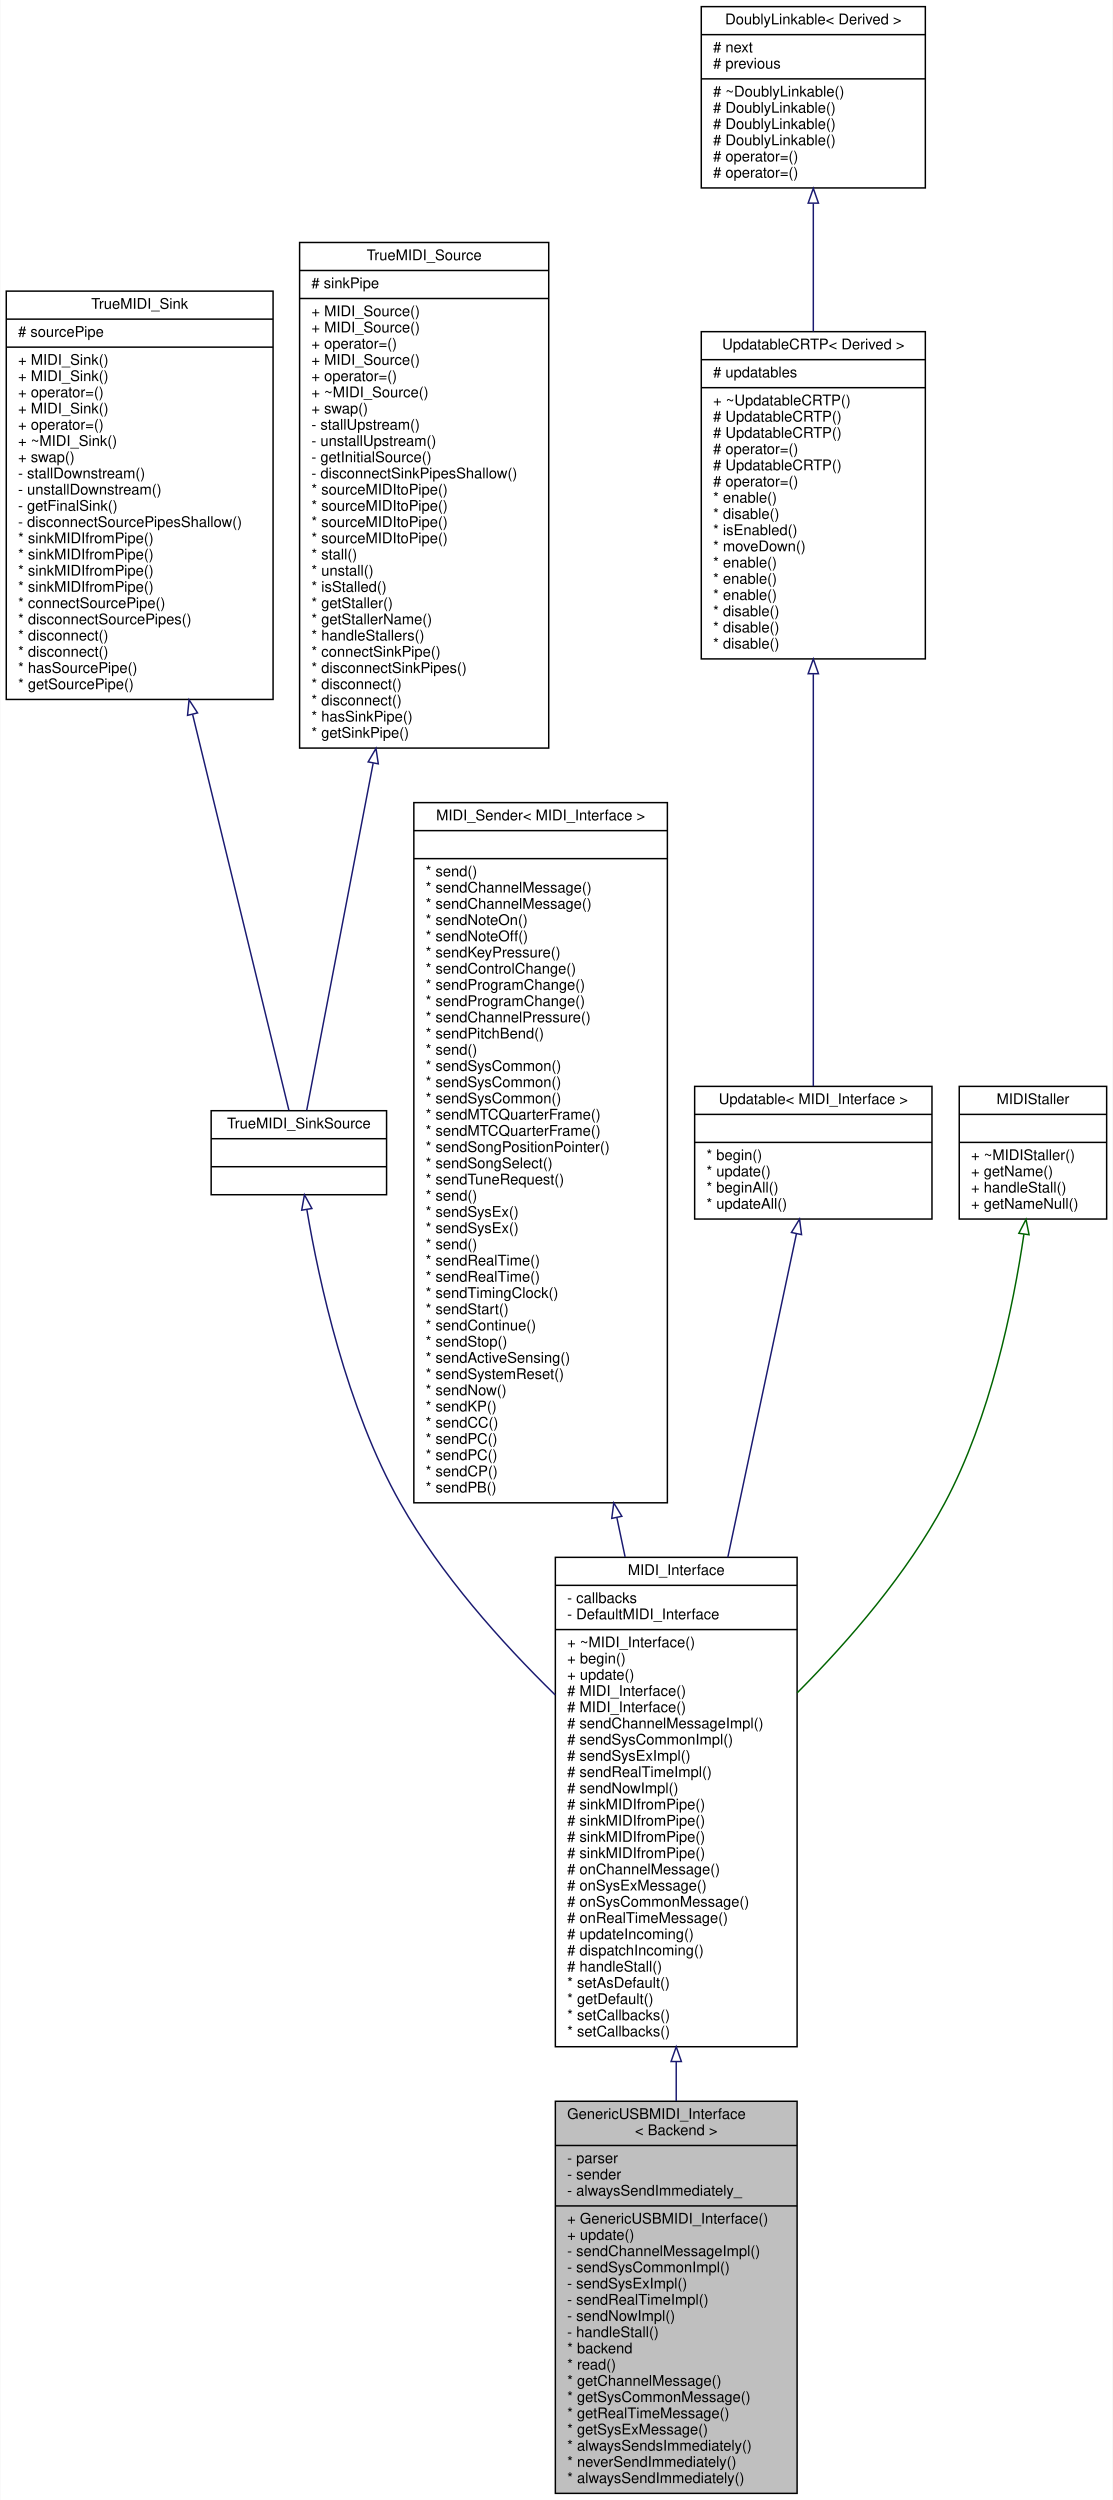
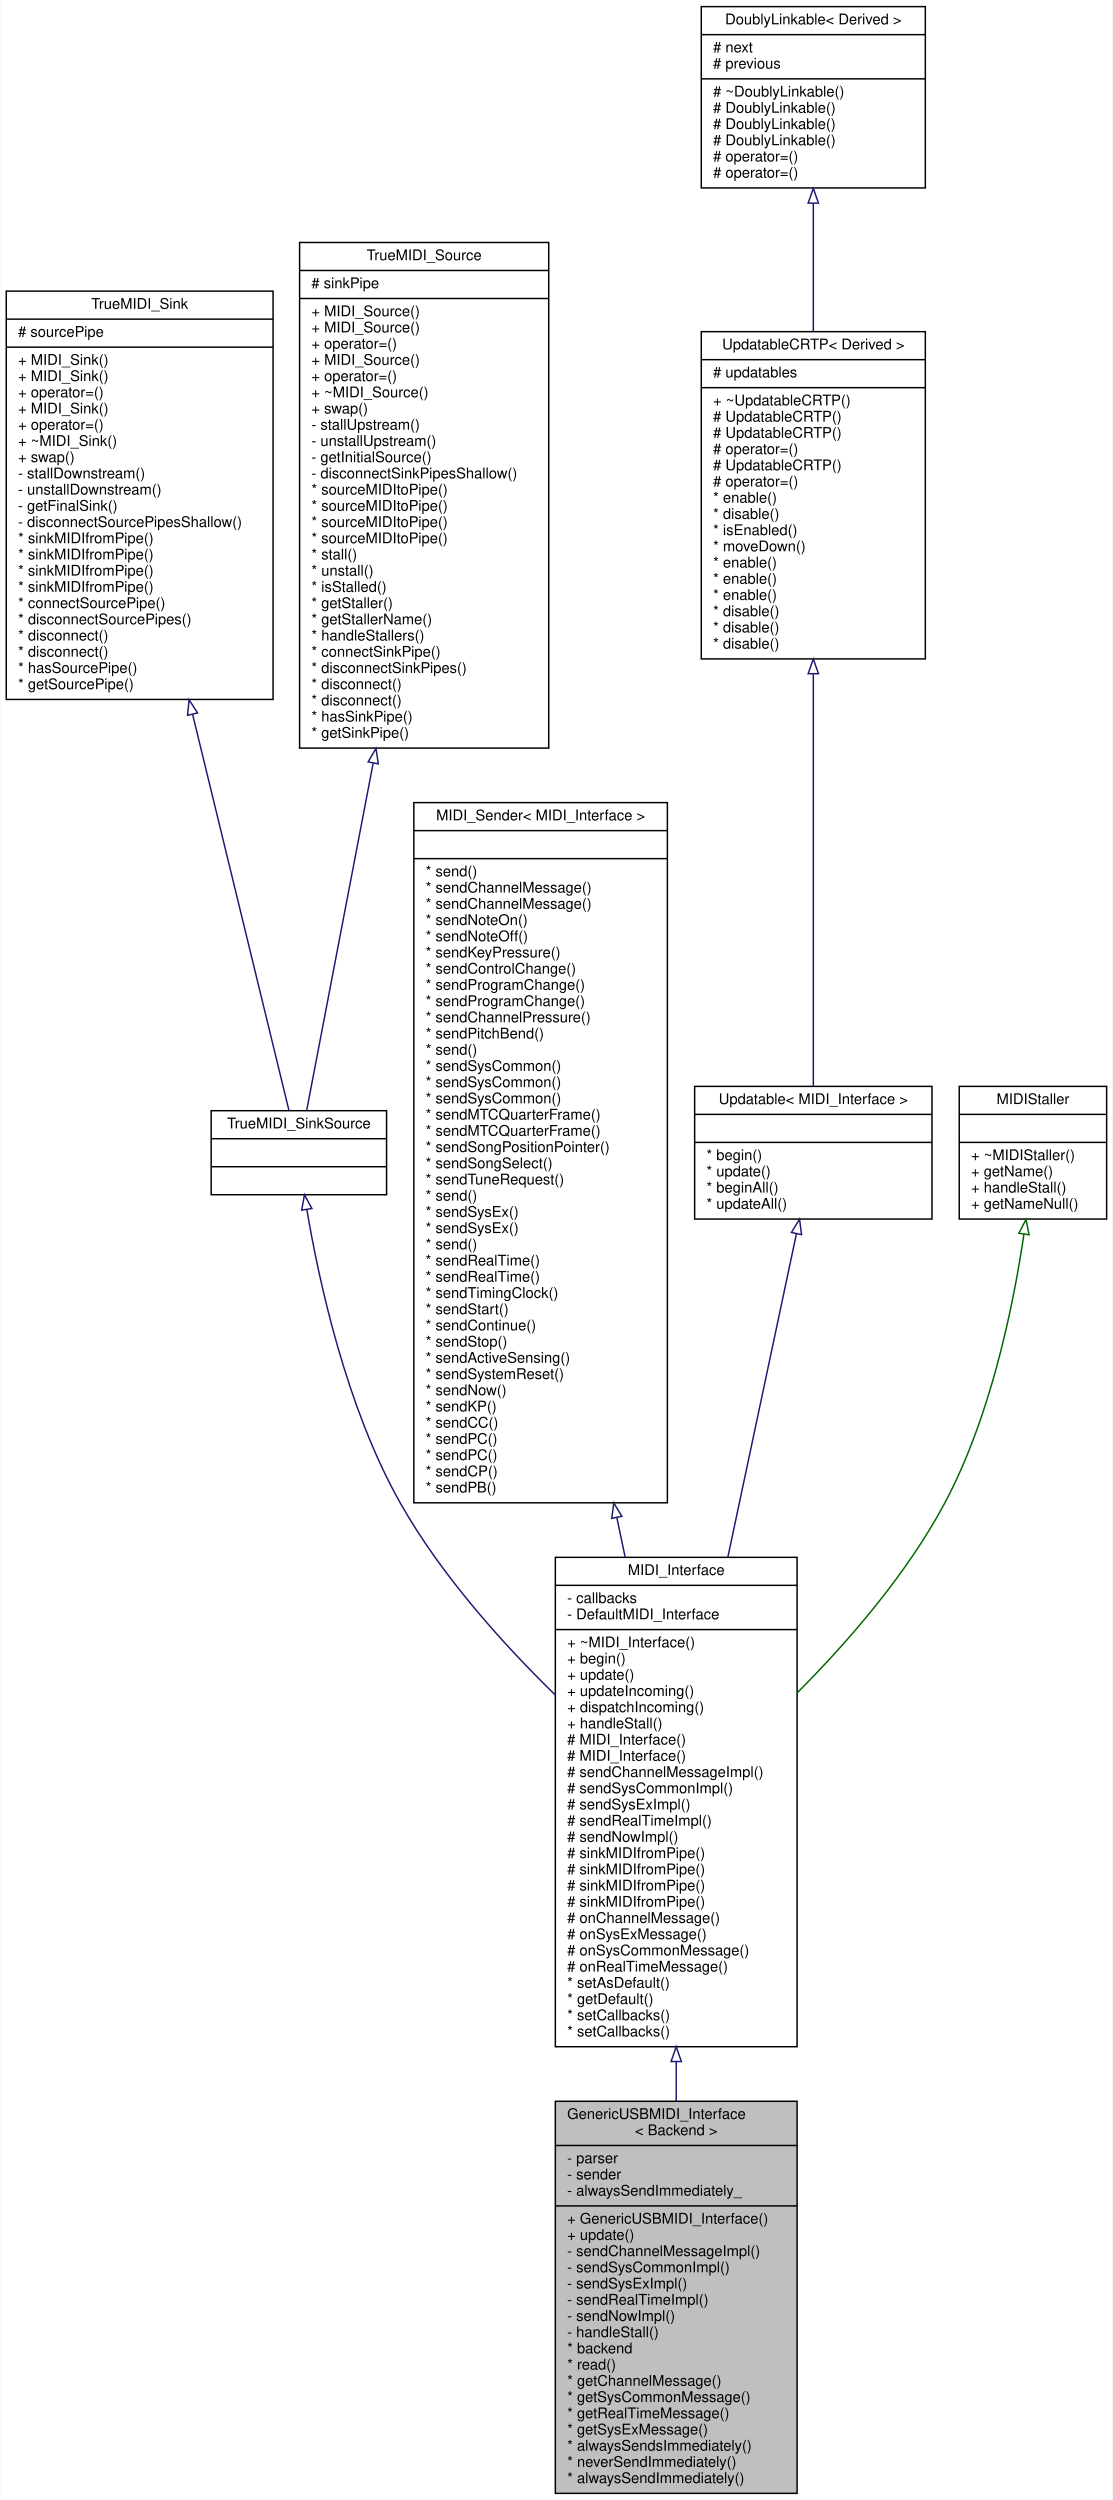
<svg xmlns="http://www.w3.org/2000/svg" xmlns:xlink="http://www.w3.org/1999/xlink" width="755pt" height="1696pt" viewBox="0.00 0.00 754.50 1696.00">
  <g id="graph0" class="graph" transform="scale(1 1) rotate(0) translate(4 1692)">
    <polygon fill="white" stroke="transparent" points="-4,4 -4,-1692 750.5,-1692 750.5,4 -4,4" />
    <g id="node1" class="node">
      <g id="a_node1">
        <a xlink:title="A class for MIDI interfaces sending MIDI messages over a USB MIDI connection.">
          <polygon fill="#bfbfbf" stroke="black" points="372.5,-0.5 372.5,-266.5 536.5,-266.5 536.5,-0.5 372.5,-0.5" />
          <text text-anchor="start" x="380.5" y="-254.5" font-family="Helvetica,sans-Serif" font-size="10.00">GenericUSBMIDI_Interface</text>
          <text text-anchor="middle" x="454.5" y="-243.5" font-family="Helvetica,sans-Serif" font-size="10.00">&lt; Backend &gt;</text>
          <polyline fill="none" stroke="black" points="372.5,-236.5 536.5,-236.5 " />
          <text text-anchor="start" x="380.5" y="-224.5" font-family="Helvetica,sans-Serif" font-size="10.00">- parser</text>
          <text text-anchor="start" x="380.5" y="-213.5" font-family="Helvetica,sans-Serif" font-size="10.00">- sender</text>
          <text text-anchor="start" x="380.5" y="-202.5" font-family="Helvetica,sans-Serif" font-size="10.00">- alwaysSendImmediately_</text>
          <polyline fill="none" stroke="black" points="372.5,-195.5 536.5,-195.5 " />
          <text text-anchor="start" x="380.5" y="-183.5" font-family="Helvetica,sans-Serif" font-size="10.00">+ GenericUSBMIDI_Interface()</text>
          <text text-anchor="start" x="380.5" y="-172.5" font-family="Helvetica,sans-Serif" font-size="10.00">+ update()</text>
          <text text-anchor="start" x="380.5" y="-161.5" font-family="Helvetica,sans-Serif" font-size="10.00">- sendChannelMessageImpl()</text>
          <text text-anchor="start" x="380.5" y="-150.5" font-family="Helvetica,sans-Serif" font-size="10.00">- sendSysCommonImpl()</text>
          <text text-anchor="start" x="380.5" y="-139.5" font-family="Helvetica,sans-Serif" font-size="10.00">- sendSysExImpl()</text>
          <text text-anchor="start" x="380.5" y="-128.5" font-family="Helvetica,sans-Serif" font-size="10.00">- sendRealTimeImpl()</text>
          <text text-anchor="start" x="380.5" y="-117.5" font-family="Helvetica,sans-Serif" font-size="10.00">- sendNowImpl()</text>
          <text text-anchor="start" x="380.5" y="-106.5" font-family="Helvetica,sans-Serif" font-size="10.00">- handleStall()</text>
          <text text-anchor="start" x="380.5" y="-95.5" font-family="Helvetica,sans-Serif" font-size="10.00">* backend</text>
          <text text-anchor="start" x="380.5" y="-84.5" font-family="Helvetica,sans-Serif" font-size="10.00">* read()</text>
          <text text-anchor="start" x="380.5" y="-73.5" font-family="Helvetica,sans-Serif" font-size="10.00">* getChannelMessage()</text>
          <text text-anchor="start" x="380.5" y="-62.5" font-family="Helvetica,sans-Serif" font-size="10.00">* getSysCommonMessage()</text>
          <text text-anchor="start" x="380.5" y="-51.5" font-family="Helvetica,sans-Serif" font-size="10.00">* getRealTimeMessage()</text>
          <text text-anchor="start" x="380.5" y="-40.5" font-family="Helvetica,sans-Serif" font-size="10.00">* getSysExMessage()</text>
          <text text-anchor="start" x="380.5" y="-29.5" font-family="Helvetica,sans-Serif" font-size="10.00">* alwaysSendsImmediately()</text>
          <text text-anchor="start" x="380.5" y="-18.5" font-family="Helvetica,sans-Serif" font-size="10.00">* neverSendImmediately()</text>
          <text text-anchor="start" x="380.5" y="-7.5" font-family="Helvetica,sans-Serif" font-size="10.00">* alwaysSendImmediately()</text>
        </a>
      </g>
    </g>
    <g id="node2" class="node">
      <g id="a_node2">
        <a xlink:href="../../d9/d73/classMIDI__Interface.html" target="_top" xlink:title="An abstract class for MIDI interfaces.">
          <polygon fill="white" stroke="black" points="372.5,-303.5 372.5,-635.5 536.5,-635.5 536.5,-303.5 372.5,-303.5" />
          <text text-anchor="middle" x="454.5" y="-623.5" font-family="Helvetica,sans-Serif" font-size="10.00">MIDI_Interface</text>
          <polyline fill="none" stroke="black" points="372.5,-616.5 536.5,-616.5 " />
          <text text-anchor="start" x="380.5" y="-604.5" font-family="Helvetica,sans-Serif" font-size="10.00">- callbacks</text>
          <text text-anchor="start" x="380.5" y="-593.5" font-family="Helvetica,sans-Serif" font-size="10.00">- DefaultMIDI_Interface</text>
          <polyline fill="none" stroke="black" points="372.5,-586.5 536.5,-586.5 " />
          <text text-anchor="start" x="380.5" y="-574.5" font-family="Helvetica,sans-Serif" font-size="10.00">+ ~MIDI_Interface()</text>
          <text text-anchor="start" x="380.5" y="-563.5" font-family="Helvetica,sans-Serif" font-size="10.00">+ begin()</text>
          <text text-anchor="start" x="380.5" y="-552.5" font-family="Helvetica,sans-Serif" font-size="10.00">+ update()</text>
-           <text text-anchor="start" x="380.5" y="-541.5" font-family="Helvetica,sans-Serif" font-size="10.00"># MIDI_Interface()</text>
-           <text text-anchor="start" x="380.5" y="-530.5" font-family="Helvetica,sans-Serif" font-size="10.00"># MIDI_Interface()</text>
-           <text text-anchor="start" x="380.5" y="-519.5" font-family="Helvetica,sans-Serif" font-size="10.00"># sendChannelMessageImpl()</text>
-           <text text-anchor="start" x="380.5" y="-508.5" font-family="Helvetica,sans-Serif" font-size="10.00"># sendSysCommonImpl()</text>
-           <text text-anchor="start" x="380.5" y="-497.5" font-family="Helvetica,sans-Serif" font-size="10.00"># sendSysExImpl()</text>
-           <text text-anchor="start" x="380.5" y="-486.5" font-family="Helvetica,sans-Serif" font-size="10.00"># sendRealTimeImpl()</text>
-           <text text-anchor="start" x="380.5" y="-475.5" font-family="Helvetica,sans-Serif" font-size="10.00"># sendNowImpl()</text>
-           <text text-anchor="start" x="380.5" y="-464.5" font-family="Helvetica,sans-Serif" font-size="10.00"># sinkMIDIfromPipe()</text>
-           <text text-anchor="start" x="380.5" y="-453.5" font-family="Helvetica,sans-Serif" font-size="10.00"># sinkMIDIfromPipe()</text>
-           <text text-anchor="start" x="380.5" y="-442.5" font-family="Helvetica,sans-Serif" font-size="10.00"># sinkMIDIfromPipe()</text>
+           <text text-anchor="start" x="380.5" y="-541.5" font-family="Helvetica,sans-Serif" font-size="10.00">+ updateIncoming()</text>
+           <text text-anchor="start" x="380.5" y="-530.5" font-family="Helvetica,sans-Serif" font-size="10.00">+ dispatchIncoming()</text>
+           <text text-anchor="start" x="380.5" y="-519.5" font-family="Helvetica,sans-Serif" font-size="10.00">+ handleStall()</text>
+           <text text-anchor="start" x="380.5" y="-508.5" font-family="Helvetica,sans-Serif" font-size="10.00"># MIDI_Interface()</text>
+           <text text-anchor="start" x="380.5" y="-497.5" font-family="Helvetica,sans-Serif" font-size="10.00"># MIDI_Interface()</text>
+           <text text-anchor="start" x="380.5" y="-486.5" font-family="Helvetica,sans-Serif" font-size="10.00"># sendChannelMessageImpl()</text>
+           <text text-anchor="start" x="380.5" y="-475.5" font-family="Helvetica,sans-Serif" font-size="10.00"># sendSysCommonImpl()</text>
+           <text text-anchor="start" x="380.5" y="-464.5" font-family="Helvetica,sans-Serif" font-size="10.00"># sendSysExImpl()</text>
+           <text text-anchor="start" x="380.5" y="-453.5" font-family="Helvetica,sans-Serif" font-size="10.00"># sendRealTimeImpl()</text>
+           <text text-anchor="start" x="380.5" y="-442.5" font-family="Helvetica,sans-Serif" font-size="10.00"># sendNowImpl()</text>
          <text text-anchor="start" x="380.5" y="-431.5" font-family="Helvetica,sans-Serif" font-size="10.00"># sinkMIDIfromPipe()</text>
-           <text text-anchor="start" x="380.5" y="-420.5" font-family="Helvetica,sans-Serif" font-size="10.00"># onChannelMessage()</text>
-           <text text-anchor="start" x="380.5" y="-409.5" font-family="Helvetica,sans-Serif" font-size="10.00"># onSysExMessage()</text>
-           <text text-anchor="start" x="380.5" y="-398.5" font-family="Helvetica,sans-Serif" font-size="10.00"># onSysCommonMessage()</text>
-           <text text-anchor="start" x="380.5" y="-387.5" font-family="Helvetica,sans-Serif" font-size="10.00"># onRealTimeMessage()</text>
-           <text text-anchor="start" x="380.5" y="-376.5" font-family="Helvetica,sans-Serif" font-size="10.00"># updateIncoming()</text>
-           <text text-anchor="start" x="380.5" y="-365.5" font-family="Helvetica,sans-Serif" font-size="10.00"># dispatchIncoming()</text>
-           <text text-anchor="start" x="380.5" y="-354.5" font-family="Helvetica,sans-Serif" font-size="10.00"># handleStall()</text>
+           <text text-anchor="start" x="380.5" y="-420.5" font-family="Helvetica,sans-Serif" font-size="10.00"># sinkMIDIfromPipe()</text>
+           <text text-anchor="start" x="380.5" y="-409.5" font-family="Helvetica,sans-Serif" font-size="10.00"># sinkMIDIfromPipe()</text>
+           <text text-anchor="start" x="380.5" y="-398.5" font-family="Helvetica,sans-Serif" font-size="10.00"># sinkMIDIfromPipe()</text>
+           <text text-anchor="start" x="380.5" y="-387.5" font-family="Helvetica,sans-Serif" font-size="10.00"># onChannelMessage()</text>
+           <text text-anchor="start" x="380.5" y="-376.5" font-family="Helvetica,sans-Serif" font-size="10.00"># onSysExMessage()</text>
+           <text text-anchor="start" x="380.5" y="-365.5" font-family="Helvetica,sans-Serif" font-size="10.00"># onSysCommonMessage()</text>
+           <text text-anchor="start" x="380.5" y="-354.5" font-family="Helvetica,sans-Serif" font-size="10.00"># onRealTimeMessage()</text>
          <text text-anchor="start" x="380.5" y="-343.5" font-family="Helvetica,sans-Serif" font-size="10.00">* setAsDefault()</text>
          <text text-anchor="start" x="380.5" y="-332.5" font-family="Helvetica,sans-Serif" font-size="10.00">* getDefault()</text>
          <text text-anchor="start" x="380.5" y="-321.5" font-family="Helvetica,sans-Serif" font-size="10.00">* setCallbacks()</text>
          <text text-anchor="start" x="380.5" y="-310.5" font-family="Helvetica,sans-Serif" font-size="10.00">* setCallbacks()</text>
        </a>
      </g>
    </g>
    <g id="edge1" class="edge">
      <path fill="none" stroke="midnightblue" d="M454.5,-293.35C454.5,-284.4 454.5,-275.49 454.5,-266.7" />
      <polygon fill="none" stroke="midnightblue" points="451,-293.46 454.5,-303.46 458,-293.46 451,-293.46" />
    </g>
    <g id="node3" class="node">
      <g id="a_node3">
        <a xlink:href="../../d0/dc3/structTrueMIDI__SinkSource.html" target="_top" xlink:title="A struct that is both a TrueMIDI_Sink and a TrueMIDI_Source.">
          <polygon fill="white" stroke="black" points="139,-881.5 139,-938.5 258,-938.5 258,-881.5 139,-881.5" />
          <text text-anchor="middle" x="198.5" y="-926.5" font-family="Helvetica,sans-Serif" font-size="10.00">TrueMIDI_SinkSource</text>
          <polyline fill="none" stroke="black" points="139,-919.5 258,-919.5 " />
          <text text-anchor="middle" x="198.5" y="-907.5" font-family="Helvetica,sans-Serif" font-size="10.00"> </text>
          <polyline fill="none" stroke="black" points="139,-900.5 258,-900.5 " />
          <text text-anchor="middle" x="198.5" y="-888.5" font-family="Helvetica,sans-Serif" font-size="10.00"> </text>
        </a>
      </g>
    </g>
    <g id="edge2" class="edge">
      <path fill="none" stroke="midnightblue" d="M203.92,-871.39C212.12,-822.8 230.78,-736.78 267.5,-672 294.8,-623.84 335.76,-577.95 372.39,-542.16" />
      <polygon fill="none" stroke="midnightblue" points="200.43,-871.02 202.28,-881.45 207.34,-872.15 200.43,-871.02" />
    </g>
    <g id="node4" class="node">
      <g id="a_node4">
        <a xlink:href="../../d9/db6/classMIDI__Sink.html" target="_top" xlink:title="Receives MIDI messages from a MIDI pipe.">
          <polygon fill="white" stroke="black" points="0,-1217.5 0,-1494.5 181,-1494.5 181,-1217.5 0,-1217.5" />
          <text text-anchor="middle" x="90.5" y="-1482.5" font-family="Helvetica,sans-Serif" font-size="10.00">TrueMIDI_Sink</text>
          <polyline fill="none" stroke="black" points="0,-1475.5 181,-1475.5 " />
          <text text-anchor="start" x="8" y="-1463.5" font-family="Helvetica,sans-Serif" font-size="10.00"># sourcePipe</text>
          <polyline fill="none" stroke="black" points="0,-1456.5 181,-1456.5 " />
          <text text-anchor="start" x="8" y="-1444.5" font-family="Helvetica,sans-Serif" font-size="10.00">+ MIDI_Sink()</text>
          <text text-anchor="start" x="8" y="-1433.5" font-family="Helvetica,sans-Serif" font-size="10.00">+ MIDI_Sink()</text>
          <text text-anchor="start" x="8" y="-1422.5" font-family="Helvetica,sans-Serif" font-size="10.00">+ operator=()</text>
          <text text-anchor="start" x="8" y="-1411.5" font-family="Helvetica,sans-Serif" font-size="10.00">+ MIDI_Sink()</text>
          <text text-anchor="start" x="8" y="-1400.5" font-family="Helvetica,sans-Serif" font-size="10.00">+ operator=()</text>
          <text text-anchor="start" x="8" y="-1389.5" font-family="Helvetica,sans-Serif" font-size="10.00">+ ~MIDI_Sink()</text>
          <text text-anchor="start" x="8" y="-1378.5" font-family="Helvetica,sans-Serif" font-size="10.00">+ swap()</text>
          <text text-anchor="start" x="8" y="-1367.5" font-family="Helvetica,sans-Serif" font-size="10.00">- stallDownstream()</text>
          <text text-anchor="start" x="8" y="-1356.5" font-family="Helvetica,sans-Serif" font-size="10.00">- unstallDownstream()</text>
          <text text-anchor="start" x="8" y="-1345.5" font-family="Helvetica,sans-Serif" font-size="10.00">- getFinalSink()</text>
          <text text-anchor="start" x="8" y="-1334.5" font-family="Helvetica,sans-Serif" font-size="10.00">- disconnectSourcePipesShallow()</text>
          <text text-anchor="start" x="8" y="-1323.5" font-family="Helvetica,sans-Serif" font-size="10.00">* sinkMIDIfromPipe()</text>
          <text text-anchor="start" x="8" y="-1312.5" font-family="Helvetica,sans-Serif" font-size="10.00">* sinkMIDIfromPipe()</text>
          <text text-anchor="start" x="8" y="-1301.5" font-family="Helvetica,sans-Serif" font-size="10.00">* sinkMIDIfromPipe()</text>
          <text text-anchor="start" x="8" y="-1290.5" font-family="Helvetica,sans-Serif" font-size="10.00">* sinkMIDIfromPipe()</text>
          <text text-anchor="start" x="8" y="-1279.5" font-family="Helvetica,sans-Serif" font-size="10.00">* connectSourcePipe()</text>
          <text text-anchor="start" x="8" y="-1268.5" font-family="Helvetica,sans-Serif" font-size="10.00">* disconnectSourcePipes()</text>
          <text text-anchor="start" x="8" y="-1257.5" font-family="Helvetica,sans-Serif" font-size="10.00">* disconnect()</text>
          <text text-anchor="start" x="8" y="-1246.5" font-family="Helvetica,sans-Serif" font-size="10.00">* disconnect()</text>
          <text text-anchor="start" x="8" y="-1235.5" font-family="Helvetica,sans-Serif" font-size="10.00">* hasSourcePipe()</text>
          <text text-anchor="start" x="8" y="-1224.5" font-family="Helvetica,sans-Serif" font-size="10.00">* getSourcePipe()</text>
        </a>
      </g>
    </g>
    <g id="edge3" class="edge">
      <path fill="none" stroke="midnightblue" d="M126.42,-1207.33C150.04,-1110.24 178.87,-991.71 191.74,-938.8" />
      <polygon fill="none" stroke="midnightblue" points="122.97,-1206.71 124.01,-1217.25 129.77,-1208.36 122.97,-1206.71" />
    </g>
    <g id="node5" class="node">
      <g id="a_node5">
        <a xlink:href="../../df/d5b/classMIDI__Source.html" target="_top" xlink:title="Class that can send MIDI messages to a MIDI pipe.">
          <polygon fill="white" stroke="black" points="199,-1184.5 199,-1527.5 368,-1527.5 368,-1184.5 199,-1184.5" />
          <text text-anchor="middle" x="283.5" y="-1515.5" font-family="Helvetica,sans-Serif" font-size="10.00">TrueMIDI_Source</text>
          <polyline fill="none" stroke="black" points="199,-1508.5 368,-1508.5 " />
          <text text-anchor="start" x="207" y="-1496.5" font-family="Helvetica,sans-Serif" font-size="10.00"># sinkPipe</text>
          <polyline fill="none" stroke="black" points="199,-1489.5 368,-1489.5 " />
          <text text-anchor="start" x="207" y="-1477.5" font-family="Helvetica,sans-Serif" font-size="10.00">+ MIDI_Source()</text>
          <text text-anchor="start" x="207" y="-1466.5" font-family="Helvetica,sans-Serif" font-size="10.00">+ MIDI_Source()</text>
          <text text-anchor="start" x="207" y="-1455.5" font-family="Helvetica,sans-Serif" font-size="10.00">+ operator=()</text>
          <text text-anchor="start" x="207" y="-1444.5" font-family="Helvetica,sans-Serif" font-size="10.00">+ MIDI_Source()</text>
          <text text-anchor="start" x="207" y="-1433.5" font-family="Helvetica,sans-Serif" font-size="10.00">+ operator=()</text>
          <text text-anchor="start" x="207" y="-1422.5" font-family="Helvetica,sans-Serif" font-size="10.00">+ ~MIDI_Source()</text>
          <text text-anchor="start" x="207" y="-1411.5" font-family="Helvetica,sans-Serif" font-size="10.00">+ swap()</text>
          <text text-anchor="start" x="207" y="-1400.5" font-family="Helvetica,sans-Serif" font-size="10.00">- stallUpstream()</text>
          <text text-anchor="start" x="207" y="-1389.5" font-family="Helvetica,sans-Serif" font-size="10.00">- unstallUpstream()</text>
          <text text-anchor="start" x="207" y="-1378.5" font-family="Helvetica,sans-Serif" font-size="10.00">- getInitialSource()</text>
          <text text-anchor="start" x="207" y="-1367.5" font-family="Helvetica,sans-Serif" font-size="10.00">- disconnectSinkPipesShallow()</text>
          <text text-anchor="start" x="207" y="-1356.5" font-family="Helvetica,sans-Serif" font-size="10.00">* sourceMIDItoPipe()</text>
          <text text-anchor="start" x="207" y="-1345.5" font-family="Helvetica,sans-Serif" font-size="10.00">* sourceMIDItoPipe()</text>
          <text text-anchor="start" x="207" y="-1334.5" font-family="Helvetica,sans-Serif" font-size="10.00">* sourceMIDItoPipe()</text>
          <text text-anchor="start" x="207" y="-1323.5" font-family="Helvetica,sans-Serif" font-size="10.00">* sourceMIDItoPipe()</text>
          <text text-anchor="start" x="207" y="-1312.5" font-family="Helvetica,sans-Serif" font-size="10.00">* stall()</text>
          <text text-anchor="start" x="207" y="-1301.5" font-family="Helvetica,sans-Serif" font-size="10.00">* unstall()</text>
          <text text-anchor="start" x="207" y="-1290.5" font-family="Helvetica,sans-Serif" font-size="10.00">* isStalled()</text>
          <text text-anchor="start" x="207" y="-1279.5" font-family="Helvetica,sans-Serif" font-size="10.00">* getStaller()</text>
          <text text-anchor="start" x="207" y="-1268.5" font-family="Helvetica,sans-Serif" font-size="10.00">* getStallerName()</text>
          <text text-anchor="start" x="207" y="-1257.5" font-family="Helvetica,sans-Serif" font-size="10.00">* handleStallers()</text>
          <text text-anchor="start" x="207" y="-1246.5" font-family="Helvetica,sans-Serif" font-size="10.00">* connectSinkPipe()</text>
          <text text-anchor="start" x="207" y="-1235.5" font-family="Helvetica,sans-Serif" font-size="10.00">* disconnectSinkPipes()</text>
          <text text-anchor="start" x="207" y="-1224.5" font-family="Helvetica,sans-Serif" font-size="10.00">* disconnect()</text>
          <text text-anchor="start" x="207" y="-1213.5" font-family="Helvetica,sans-Serif" font-size="10.00">* disconnect()</text>
          <text text-anchor="start" x="207" y="-1202.5" font-family="Helvetica,sans-Serif" font-size="10.00">* hasSinkPipe()</text>
          <text text-anchor="start" x="207" y="-1191.5" font-family="Helvetica,sans-Serif" font-size="10.00">* getSinkPipe()</text>
        </a>
      </g>
    </g>
    <g id="edge4" class="edge">
      <path fill="none" stroke="midnightblue" d="M248.9,-1174.26C231.75,-1084.66 212.81,-985.76 203.81,-938.76" />
      <polygon fill="none" stroke="midnightblue" points="245.5,-1175.13 250.82,-1184.29 252.38,-1173.81 245.5,-1175.13" />
    </g>
    <g id="node6" class="node">
      <g id="a_node6">
        <a xlink:href="../../d6/d72/classMIDI__Sender.html" target="_top" xlink:title=" ">
          <polygon fill="white" stroke="black" points="276.5,-672.5 276.5,-1147.5 448.5,-1147.5 448.5,-672.5 276.5,-672.5" />
          <text text-anchor="middle" x="362.5" y="-1135.5" font-family="Helvetica,sans-Serif" font-size="10.00">MIDI_Sender&lt; MIDI_Interface &gt;</text>
          <polyline fill="none" stroke="black" points="276.5,-1128.5 448.5,-1128.5 " />
          <text text-anchor="middle" x="362.5" y="-1116.5" font-family="Helvetica,sans-Serif" font-size="10.00"> </text>
          <polyline fill="none" stroke="black" points="276.5,-1109.5 448.5,-1109.5 " />
          <text text-anchor="start" x="284.5" y="-1097.5" font-family="Helvetica,sans-Serif" font-size="10.00">* send()</text>
          <text text-anchor="start" x="284.5" y="-1086.5" font-family="Helvetica,sans-Serif" font-size="10.00">* sendChannelMessage()</text>
          <text text-anchor="start" x="284.5" y="-1075.5" font-family="Helvetica,sans-Serif" font-size="10.00">* sendChannelMessage()</text>
          <text text-anchor="start" x="284.5" y="-1064.5" font-family="Helvetica,sans-Serif" font-size="10.00">* sendNoteOn()</text>
          <text text-anchor="start" x="284.5" y="-1053.5" font-family="Helvetica,sans-Serif" font-size="10.00">* sendNoteOff()</text>
          <text text-anchor="start" x="284.5" y="-1042.5" font-family="Helvetica,sans-Serif" font-size="10.00">* sendKeyPressure()</text>
          <text text-anchor="start" x="284.5" y="-1031.5" font-family="Helvetica,sans-Serif" font-size="10.00">* sendControlChange()</text>
          <text text-anchor="start" x="284.5" y="-1020.5" font-family="Helvetica,sans-Serif" font-size="10.00">* sendProgramChange()</text>
          <text text-anchor="start" x="284.5" y="-1009.5" font-family="Helvetica,sans-Serif" font-size="10.00">* sendProgramChange()</text>
          <text text-anchor="start" x="284.5" y="-998.5" font-family="Helvetica,sans-Serif" font-size="10.00">* sendChannelPressure()</text>
          <text text-anchor="start" x="284.5" y="-987.5" font-family="Helvetica,sans-Serif" font-size="10.00">* sendPitchBend()</text>
          <text text-anchor="start" x="284.5" y="-976.5" font-family="Helvetica,sans-Serif" font-size="10.00">* send()</text>
          <text text-anchor="start" x="284.5" y="-965.5" font-family="Helvetica,sans-Serif" font-size="10.00">* sendSysCommon()</text>
          <text text-anchor="start" x="284.5" y="-954.5" font-family="Helvetica,sans-Serif" font-size="10.00">* sendSysCommon()</text>
          <text text-anchor="start" x="284.5" y="-943.5" font-family="Helvetica,sans-Serif" font-size="10.00">* sendSysCommon()</text>
          <text text-anchor="start" x="284.5" y="-932.5" font-family="Helvetica,sans-Serif" font-size="10.00">* sendMTCQuarterFrame()</text>
          <text text-anchor="start" x="284.5" y="-921.5" font-family="Helvetica,sans-Serif" font-size="10.00">* sendMTCQuarterFrame()</text>
          <text text-anchor="start" x="284.5" y="-910.5" font-family="Helvetica,sans-Serif" font-size="10.00">* sendSongPositionPointer()</text>
          <text text-anchor="start" x="284.5" y="-899.5" font-family="Helvetica,sans-Serif" font-size="10.00">* sendSongSelect()</text>
          <text text-anchor="start" x="284.5" y="-888.5" font-family="Helvetica,sans-Serif" font-size="10.00">* sendTuneRequest()</text>
          <text text-anchor="start" x="284.5" y="-877.5" font-family="Helvetica,sans-Serif" font-size="10.00">* send()</text>
          <text text-anchor="start" x="284.5" y="-866.5" font-family="Helvetica,sans-Serif" font-size="10.00">* sendSysEx()</text>
          <text text-anchor="start" x="284.5" y="-855.5" font-family="Helvetica,sans-Serif" font-size="10.00">* sendSysEx()</text>
          <text text-anchor="start" x="284.5" y="-844.5" font-family="Helvetica,sans-Serif" font-size="10.00">* send()</text>
          <text text-anchor="start" x="284.5" y="-833.5" font-family="Helvetica,sans-Serif" font-size="10.00">* sendRealTime()</text>
          <text text-anchor="start" x="284.5" y="-822.5" font-family="Helvetica,sans-Serif" font-size="10.00">* sendRealTime()</text>
          <text text-anchor="start" x="284.5" y="-811.5" font-family="Helvetica,sans-Serif" font-size="10.00">* sendTimingClock()</text>
          <text text-anchor="start" x="284.5" y="-800.5" font-family="Helvetica,sans-Serif" font-size="10.00">* sendStart()</text>
          <text text-anchor="start" x="284.5" y="-789.5" font-family="Helvetica,sans-Serif" font-size="10.00">* sendContinue()</text>
          <text text-anchor="start" x="284.5" y="-778.5" font-family="Helvetica,sans-Serif" font-size="10.00">* sendStop()</text>
          <text text-anchor="start" x="284.5" y="-767.5" font-family="Helvetica,sans-Serif" font-size="10.00">* sendActiveSensing()</text>
          <text text-anchor="start" x="284.5" y="-756.5" font-family="Helvetica,sans-Serif" font-size="10.00">* sendSystemReset()</text>
          <text text-anchor="start" x="284.5" y="-745.5" font-family="Helvetica,sans-Serif" font-size="10.00">* sendNow()</text>
          <text text-anchor="start" x="284.5" y="-734.5" font-family="Helvetica,sans-Serif" font-size="10.00">* sendKP()</text>
          <text text-anchor="start" x="284.5" y="-723.5" font-family="Helvetica,sans-Serif" font-size="10.00">* sendCC()</text>
          <text text-anchor="start" x="284.5" y="-712.5" font-family="Helvetica,sans-Serif" font-size="10.00">* sendPC()</text>
          <text text-anchor="start" x="284.5" y="-701.5" font-family="Helvetica,sans-Serif" font-size="10.00">* sendPC()</text>
          <text text-anchor="start" x="284.5" y="-690.5" font-family="Helvetica,sans-Serif" font-size="10.00">* sendCP()</text>
          <text text-anchor="start" x="284.5" y="-679.5" font-family="Helvetica,sans-Serif" font-size="10.00">* sendPB()</text>
        </a>
      </g>
    </g>
    <g id="edge5" class="edge">
      <path fill="none" stroke="midnightblue" d="M414.19,-662.61C416.09,-653.59 417.97,-644.63 419.82,-635.79" />
      <polygon fill="none" stroke="midnightblue" points="410.76,-661.92 412.14,-672.42 417.61,-663.35 410.76,-661.92" />
    </g>
    <g id="node7" class="node">
      <g id="a_node7">
        <a xlink:href="../../d1/d55/classAH_1_1Updatable.html" target="_top" xlink:title=" ">
          <polygon fill="white" stroke="black" points="467,-865 467,-955 628,-955 628,-865 467,-865" />
          <text text-anchor="middle" x="547.5" y="-943" font-family="Helvetica,sans-Serif" font-size="10.00">Updatable&lt; MIDI_Interface &gt;</text>
          <polyline fill="none" stroke="black" points="467,-936 628,-936 " />
          <text text-anchor="middle" x="547.5" y="-924" font-family="Helvetica,sans-Serif" font-size="10.00"> </text>
          <polyline fill="none" stroke="black" points="467,-917 628,-917 " />
          <text text-anchor="start" x="475" y="-905" font-family="Helvetica,sans-Serif" font-size="10.00">* begin()</text>
          <text text-anchor="start" x="475" y="-894" font-family="Helvetica,sans-Serif" font-size="10.00">* update()</text>
          <text text-anchor="start" x="475" y="-883" font-family="Helvetica,sans-Serif" font-size="10.00">* beginAll()</text>
          <text text-anchor="start" x="475" y="-872" font-family="Helvetica,sans-Serif" font-size="10.00">* updateAll()</text>
        </a>
      </g>
    </g>
    <g id="edge6" class="edge">
      <path fill="none" stroke="midnightblue" d="M536.08,-855.14C524.49,-800.5 505.97,-713.16 489.5,-635.51" />
      <polygon fill="none" stroke="midnightblue" points="532.66,-855.89 538.16,-864.95 539.51,-854.44 532.66,-855.89" />
    </g>
    <g id="node8" class="node">
      <g id="a_node8">
        <a xlink:href="../../d8/d1a/classAH_1_1UpdatableCRTP.html" target="_top" xlink:title="A super class for object that have to be updated regularly.">
          <polygon fill="white" stroke="black" points="471.5,-1245 471.5,-1467 623.5,-1467 623.5,-1245 471.5,-1245" />
          <text text-anchor="middle" x="547.5" y="-1455" font-family="Helvetica,sans-Serif" font-size="10.00">UpdatableCRTP&lt; Derived &gt;</text>
          <polyline fill="none" stroke="black" points="471.5,-1448 623.5,-1448 " />
          <text text-anchor="start" x="479.5" y="-1436" font-family="Helvetica,sans-Serif" font-size="10.00"># updatables</text>
          <polyline fill="none" stroke="black" points="471.5,-1429 623.5,-1429 " />
          <text text-anchor="start" x="479.5" y="-1417" font-family="Helvetica,sans-Serif" font-size="10.00">+ ~UpdatableCRTP()</text>
          <text text-anchor="start" x="479.5" y="-1406" font-family="Helvetica,sans-Serif" font-size="10.00"># UpdatableCRTP()</text>
          <text text-anchor="start" x="479.5" y="-1395" font-family="Helvetica,sans-Serif" font-size="10.00"># UpdatableCRTP()</text>
          <text text-anchor="start" x="479.5" y="-1384" font-family="Helvetica,sans-Serif" font-size="10.00"># operator=()</text>
          <text text-anchor="start" x="479.5" y="-1373" font-family="Helvetica,sans-Serif" font-size="10.00"># UpdatableCRTP()</text>
          <text text-anchor="start" x="479.5" y="-1362" font-family="Helvetica,sans-Serif" font-size="10.00"># operator=()</text>
          <text text-anchor="start" x="479.5" y="-1351" font-family="Helvetica,sans-Serif" font-size="10.00">* enable()</text>
          <text text-anchor="start" x="479.5" y="-1340" font-family="Helvetica,sans-Serif" font-size="10.00">* disable()</text>
          <text text-anchor="start" x="479.5" y="-1329" font-family="Helvetica,sans-Serif" font-size="10.00">* isEnabled()</text>
          <text text-anchor="start" x="479.5" y="-1318" font-family="Helvetica,sans-Serif" font-size="10.00">* moveDown()</text>
          <text text-anchor="start" x="479.5" y="-1307" font-family="Helvetica,sans-Serif" font-size="10.00">* enable()</text>
          <text text-anchor="start" x="479.5" y="-1296" font-family="Helvetica,sans-Serif" font-size="10.00">* enable()</text>
          <text text-anchor="start" x="479.5" y="-1285" font-family="Helvetica,sans-Serif" font-size="10.00">* enable()</text>
          <text text-anchor="start" x="479.5" y="-1274" font-family="Helvetica,sans-Serif" font-size="10.00">* disable()</text>
          <text text-anchor="start" x="479.5" y="-1263" font-family="Helvetica,sans-Serif" font-size="10.00">* disable()</text>
          <text text-anchor="start" x="479.5" y="-1252" font-family="Helvetica,sans-Serif" font-size="10.00">* disable()</text>
        </a>
      </g>
    </g>
    <g id="edge7" class="edge">
      <path fill="none" stroke="midnightblue" d="M547.5,-1234.69C547.5,-1142.21 547.5,-1019.7 547.5,-955.15" />
      <polygon fill="none" stroke="midnightblue" points="544,-1234.96 547.5,-1244.96 551,-1234.96 544,-1234.96" />
    </g>
    <g id="node9" class="node">
      <g id="a_node9">
        <a xlink:href="../../d4/d23/classDoublyLinkable.html" target="_top" xlink:title=" ">
          <polygon fill="white" stroke="black" points="471.5,-1564.5 471.5,-1687.5 623.5,-1687.5 623.5,-1564.5 471.5,-1564.5" />
          <text text-anchor="middle" x="547.5" y="-1675.5" font-family="Helvetica,sans-Serif" font-size="10.00">DoublyLinkable&lt; Derived &gt;</text>
          <polyline fill="none" stroke="black" points="471.5,-1668.5 623.5,-1668.5 " />
          <text text-anchor="start" x="479.5" y="-1656.5" font-family="Helvetica,sans-Serif" font-size="10.00"># next</text>
          <text text-anchor="start" x="479.5" y="-1645.5" font-family="Helvetica,sans-Serif" font-size="10.00"># previous</text>
          <polyline fill="none" stroke="black" points="471.5,-1638.5 623.5,-1638.5 " />
          <text text-anchor="start" x="479.5" y="-1626.5" font-family="Helvetica,sans-Serif" font-size="10.00"># ~DoublyLinkable()</text>
          <text text-anchor="start" x="479.5" y="-1615.5" font-family="Helvetica,sans-Serif" font-size="10.00"># DoublyLinkable()</text>
          <text text-anchor="start" x="479.5" y="-1604.5" font-family="Helvetica,sans-Serif" font-size="10.00"># DoublyLinkable()</text>
          <text text-anchor="start" x="479.5" y="-1593.5" font-family="Helvetica,sans-Serif" font-size="10.00"># DoublyLinkable()</text>
          <text text-anchor="start" x="479.5" y="-1582.5" font-family="Helvetica,sans-Serif" font-size="10.00"># operator=()</text>
          <text text-anchor="start" x="479.5" y="-1571.5" font-family="Helvetica,sans-Serif" font-size="10.00"># operator=()</text>
        </a>
      </g>
    </g>
    <g id="edge8" class="edge">
      <path fill="none" stroke="midnightblue" d="M547.5,-1553.83C547.5,-1527.24 547.5,-1496.38 547.5,-1467.09" />
      <polygon fill="none" stroke="midnightblue" points="544,-1554.19 547.5,-1564.19 551,-1554.19 544,-1554.19" />
    </g>
    <g id="node10" class="node">
      <g id="a_node10">
        <a xlink:href="../../d4/d48/structMIDIStaller.html" target="_top" xlink:title="Struct that can cause a MIDI_Pipe to be stalled.">
          <polygon fill="white" stroke="black" points="646.5,-865 646.5,-955 746.5,-955 746.5,-865 646.5,-865" />
          <text text-anchor="middle" x="696.5" y="-943" font-family="Helvetica,sans-Serif" font-size="10.00">MIDIStaller</text>
          <polyline fill="none" stroke="black" points="646.5,-936 746.5,-936 " />
          <text text-anchor="middle" x="696.5" y="-924" font-family="Helvetica,sans-Serif" font-size="10.00"> </text>
          <polyline fill="none" stroke="black" points="646.5,-917 746.5,-917 " />
          <text text-anchor="start" x="654.5" y="-905" font-family="Helvetica,sans-Serif" font-size="10.00">+ ~MIDIStaller()</text>
          <text text-anchor="start" x="654.5" y="-894" font-family="Helvetica,sans-Serif" font-size="10.00">+ getName()</text>
          <text text-anchor="start" x="654.5" y="-883" font-family="Helvetica,sans-Serif" font-size="10.00">+ handleStall()</text>
          <text text-anchor="start" x="654.5" y="-872" font-family="Helvetica,sans-Serif" font-size="10.00">+ getNameNull()</text>
        </a>
      </g>
    </g>
    <g id="edge9" class="edge">
      <path fill="none" stroke="darkgreen" d="M690.39,-854.82C683.04,-804.94 667.6,-730.12 636.5,-672 611.04,-624.41 571.94,-579.08 536.51,-543.51" />
      <polygon fill="none" stroke="darkgreen" points="686.93,-855.34 691.79,-864.75 693.86,-854.36 686.93,-855.34" />
    </g>
  </g>
</svg>
